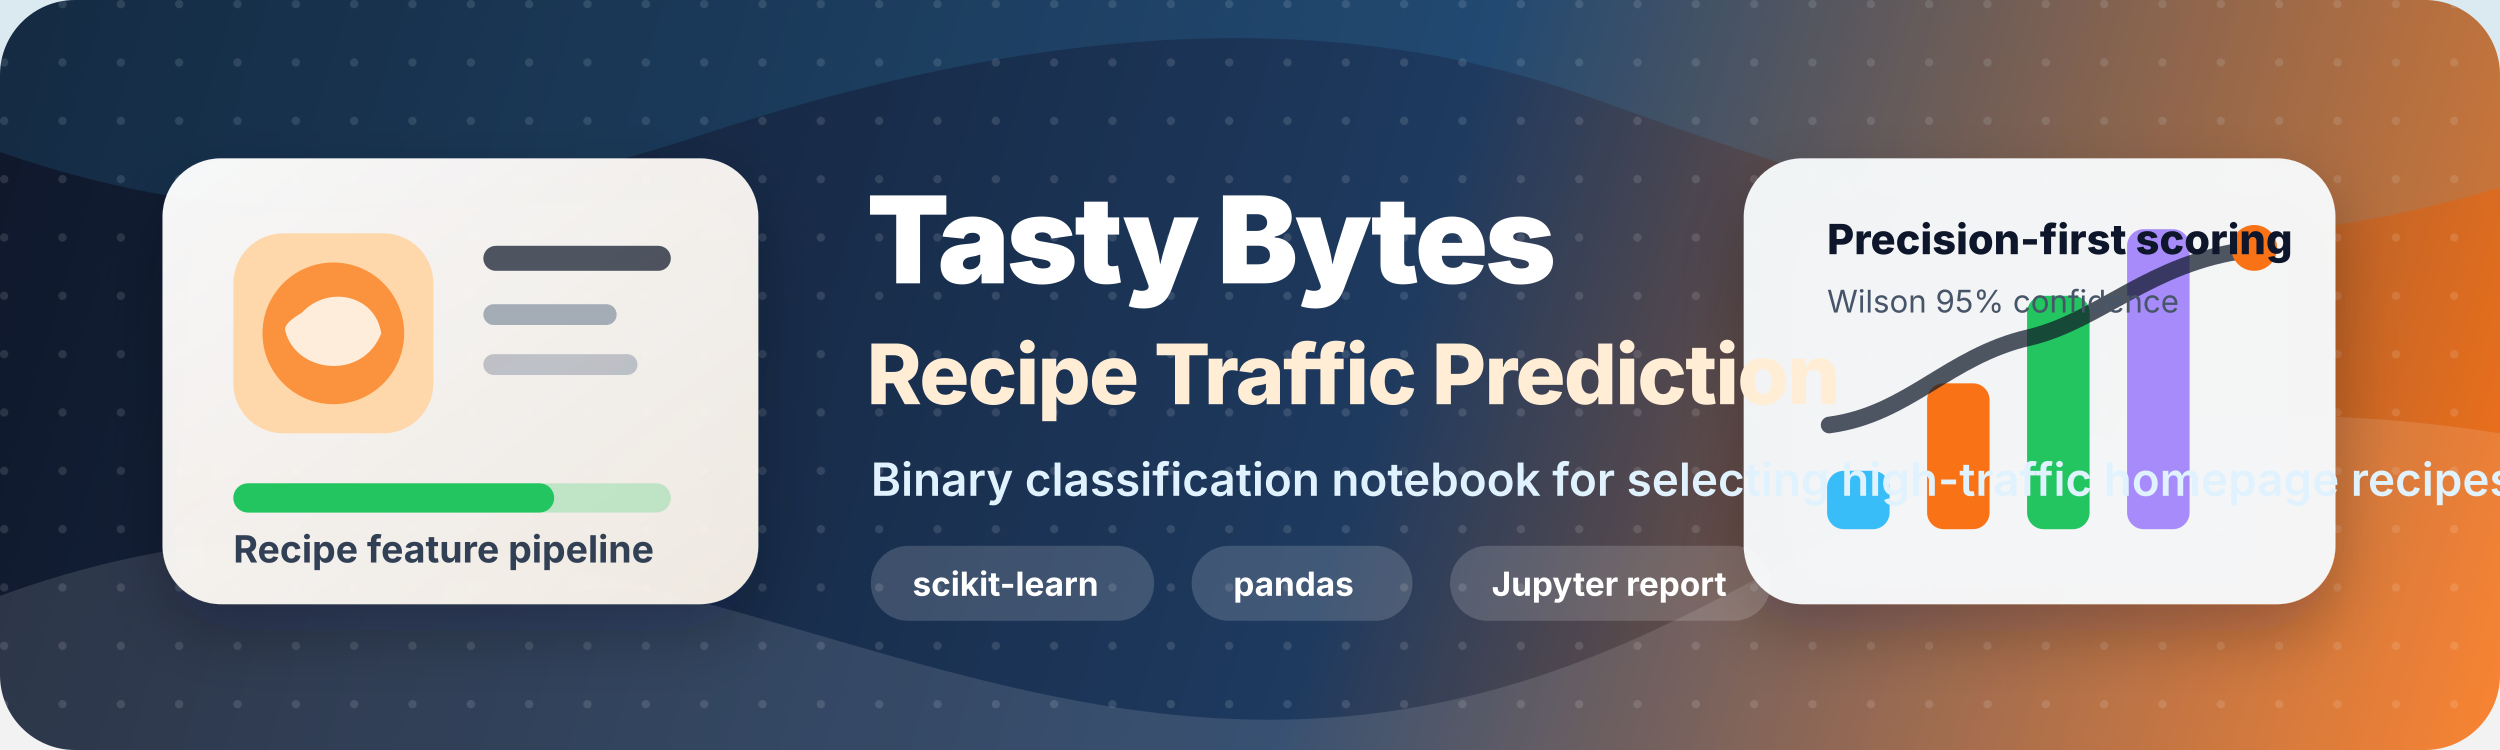
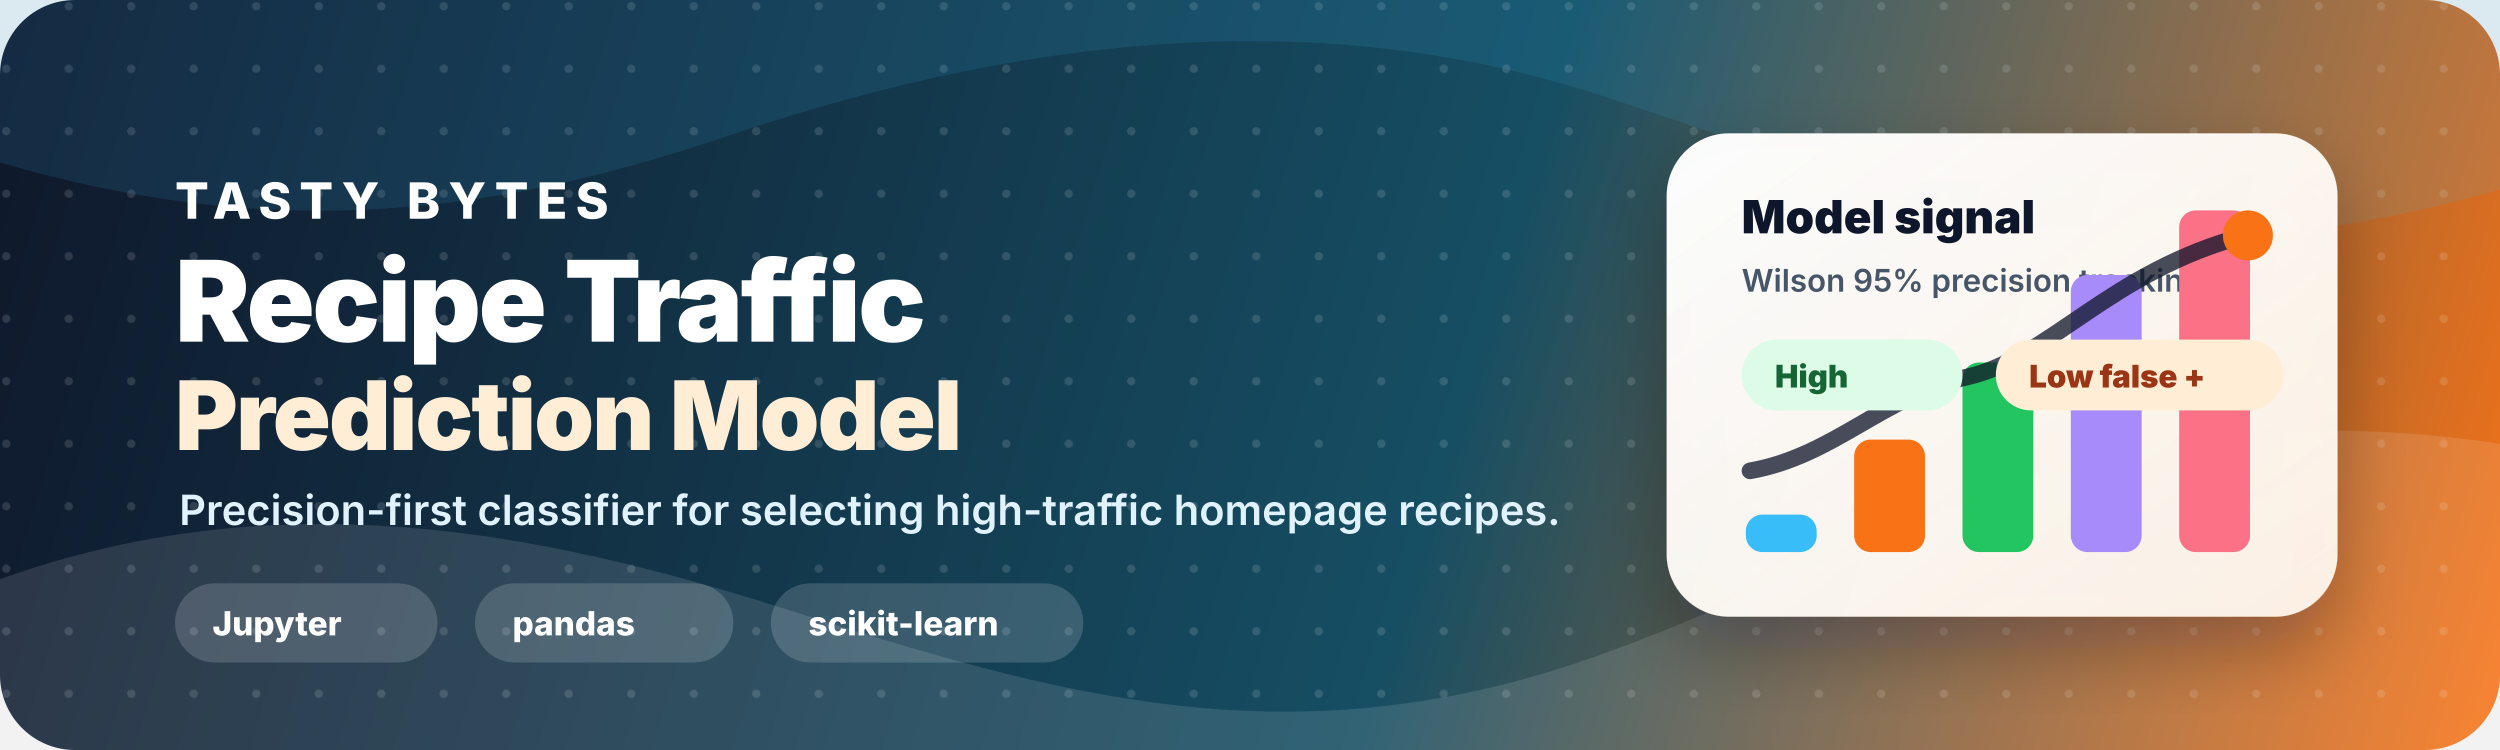
<svg xmlns="http://www.w3.org/2000/svg" width="1200" height="360" viewBox="0 0 1200 360" fill="none" role="img" aria-labelledby="title desc">
  <defs>
    <linearGradient id="bg" x1="0" y1="0" x2="1200" y2="360" gradientUnits="userSpaceOnUse">
      <stop offset="0" stop-color="#0F172A" />
-       <stop offset="0.55" stop-color="#1E3A5F" />
+       <stop offset="0.58" stop-color="#164E63" />
      <stop offset="1" stop-color="#F97316" />
    </linearGradient>
    <linearGradient id="card" x1="0" y1="0" x2="1" y2="1">
-       <stop offset="0" stop-color="#FFFFFF" stop-opacity="0.96" />
-       <stop offset="1" stop-color="#FFF7ED" stop-opacity="0.92" />
+       <stop offset="0" stop-color="#FFFFFF" stop-opacity="0.98" />
+       <stop offset="1" stop-color="#FFF7ED" stop-opacity="0.94" />
    </linearGradient>
    <filter id="shadow" x="-20%" y="-20%" width="140%" height="140%">
-       <feDropShadow dx="0" dy="14" stdDeviation="16" flood-color="#020617" flood-opacity="0.28" />
+       <feDropShadow dx="0" dy="16" stdDeviation="18" flood-color="#020617" flood-opacity="0.30" />
    </filter>
-     <pattern id="dots" width="28" height="28" patternUnits="userSpaceOnUse">
-       <circle cx="2" cy="2" r="2" fill="#FFFFFF" opacity="0.12" />
+     <pattern id="dots" width="30" height="30" patternUnits="userSpaceOnUse">
+       <circle cx="3" cy="3" r="2" fill="#FFFFFF" opacity="0.13" />
    </pattern>
  </defs>
  <rect width="1200" height="360" rx="36" fill="url(#bg)" />
  <rect width="1200" height="360" rx="36" fill="url(#dots)" />
-   <path d="M0 286C137 236 245 263 362 296C482 330 601 373 746 322C890 272 955 170 1200 208V360H0V286Z" fill="#FFFFFF" opacity="0.12" />
-   <path d="M0 73C113 112 208 107 336 65C490 14 634 0 764 47C928 106 1035 139 1200 90V0H0V73Z" fill="#38BDF8" opacity="0.12" />
-   <g filter="url(#shadow)">
-     <rect x="78" y="76" width="286" height="214" rx="28" fill="url(#card)" />
-     <rect x="112" y="112" width="96" height="96" rx="24" fill="#FED7AA" />
-     <circle cx="160" cy="160" r="34" fill="#FB923C" />
-     <path d="M145 150C157 137 180 141 183 160C174 183 142 179 137 159C136 156 140 153 145 150Z" fill="#FFF7ED" opacity="0.9" />
-     <rect x="232" y="118" width="90" height="12" rx="6" fill="#0F172A" opacity="0.72" />
-     <rect x="232" y="146" width="64" height="10" rx="5" fill="#64748B" opacity="0.55" />
-     <rect x="232" y="170" width="74" height="10" rx="5" fill="#64748B" opacity="0.38" />
-     <rect x="112" y="232" width="210" height="14" rx="7" fill="#22C55E" opacity="0.24" />
-     <rect x="112" y="232" width="154" height="14" rx="7" fill="#22C55E" />
-     <text x="112" y="270" fill="#334155" font-family="Inter,Segoe UI,Arial,sans-serif" font-size="18" font-weight="700">Recipe feature pipeline</text>
+   <path d="M0 278C134 230 259 255 376 292C505 333 620 368 769 314C913 262 1004 184 1200 213V360H0V278Z" fill="#FFFFFF" opacity="0.12" />
+   <path d="M0 78C120 113 224 108 350 65C501 14 643 3 775 48C936 102 1032 139 1200 91V0H0V78Z" fill="#38BDF8" opacity="0.12" />
+   <g aria-label="Title block">
+     <text x="84" y="105" fill="#FFFFFF" font-family="Inter,Segoe UI,Arial,sans-serif" font-size="24" font-weight="800" letter-spacing="4">TASTY BYTES</text>
+     <text x="84" y="164" fill="#FFFFFF" font-family="Inter,Segoe UI,Arial,sans-serif" font-size="54" font-weight="900" letter-spacing="-1.2">Recipe Traffic</text>
+     <text x="84" y="216" fill="#FFEDD5" font-family="Inter,Segoe UI,Arial,sans-serif" font-size="46" font-weight="900" letter-spacing="-0.9">Prediction Model</text>
+     <text x="86" y="252" fill="#E0F2FE" font-family="Inter,Segoe UI,Arial,sans-serif" font-size="20" font-weight="600">Precision-first classifier for selecting high-traffic homepage recipes.</text>
+     <g transform="translate(84 280)">
+       <rect width="126" height="38" rx="19" fill="#FFFFFF" opacity="0.16" />
+       <text x="18" y="25" fill="#FFFFFF" font-family="Inter,Segoe UI,Arial,sans-serif" font-size="16" font-weight="800">Jupyter</text>
+       <rect x="144" width="124" height="38" rx="19" fill="#FFFFFF" opacity="0.16" />
+       <text x="162" y="25" fill="#FFFFFF" font-family="Inter,Segoe UI,Arial,sans-serif" font-size="16" font-weight="800">pandas</text>
+       <rect x="286" width="150" height="38" rx="19" fill="#FFFFFF" opacity="0.16" />
+       <text x="304" y="25" fill="#FFFFFF" font-family="Inter,Segoe UI,Arial,sans-serif" font-size="16" font-weight="800">scikit-learn</text>
+     </g>
  </g>
-   <g filter="url(#shadow)">
-     <rect x="837" y="76" width="284" height="214" rx="28" fill="#F8FAFC" opacity="0.96" />
-     <rect x="877" y="226" width="30" height="28" rx="8" fill="#38BDF8" />
-     <rect x="925" y="184" width="30" height="70" rx="8" fill="#F97316" />
-     <rect x="973" y="142" width="30" height="112" rx="8" fill="#22C55E" />
-     <rect x="1021" y="110" width="30" height="144" rx="8" fill="#A78BFA" />
-     <path d="M878 204C916 199 935 171 974 162C1008 154 1032 126 1079 120" stroke="#0F172A" stroke-width="8" stroke-linecap="round" opacity="0.72" />
-     <circle cx="1082" cy="119" r="11" fill="#F97316" />
-     <text x="877" y="122" fill="#0F172A" font-family="Inter,Segoe UI,Arial,sans-serif" font-size="20" font-weight="800">Precision-first scoring</text>
-     <text x="877" y="150" fill="#475569" font-family="Inter,Segoe UI,Arial,sans-serif" font-size="15">Wilson 95% confidence</text>
-   </g>
-   <g>
-     <text x="416" y="136" fill="#FFFFFF" font-family="Inter,Segoe UI,Arial,sans-serif" font-size="58" font-weight="900" letter-spacing="-1.5">Tasty Bytes</text>
-     <text x="416" y="194" fill="#FFEDD5" font-family="Inter,Segoe UI,Arial,sans-serif" font-size="40" font-weight="800" letter-spacing="-0.8">Recipe Traffic Prediction</text>
-     <text x="418" y="238" fill="#E0F2FE" font-family="Inter,Segoe UI,Arial,sans-serif" font-size="22" font-weight="600">Binary classification notebook for selecting high-traffic homepage recipes</text>
-     <g transform="translate(418 262)">
-       <rect width="136" height="36" rx="18" fill="#FFFFFF" opacity="0.16" />
-       <text x="20" y="24" fill="#FFFFFF" font-family="Inter,Segoe UI,Arial,sans-serif" font-size="16" font-weight="700">scikit-learn</text>
-       <rect x="154" width="106" height="36" rx="18" fill="#FFFFFF" opacity="0.16" />
-       <text x="174" y="24" fill="#FFFFFF" font-family="Inter,Segoe UI,Arial,sans-serif" font-size="16" font-weight="700">pandas</text>
-       <rect x="278" width="154" height="36" rx="18" fill="#FFFFFF" opacity="0.16" />
-       <text x="298" y="24" fill="#FFFFFF" font-family="Inter,Segoe UI,Arial,sans-serif" font-size="16" font-weight="700">Jupyter report</text>
+   <g filter="url(#shadow)" aria-label="Analytics card">
+     <rect x="800" y="64" width="322" height="232" rx="30" fill="url(#card)" />
+     <text x="836" y="112" fill="#0F172A" font-family="Inter,Segoe UI,Arial,sans-serif" font-size="22" font-weight="900">Model signal</text>
+     <text x="836" y="140" fill="#475569" font-family="Inter,Segoe UI,Arial,sans-serif" font-size="15" font-weight="600">Wilson 95% precision tracking</text>
+     <rect x="838" y="247" width="34" height="18" rx="8" fill="#38BDF8" />
+     <rect x="890" y="211" width="34" height="54" rx="8" fill="#F97316" />
+     <rect x="942" y="174" width="34" height="91" rx="8" fill="#22C55E" />
+     <rect x="994" y="132" width="34" height="133" rx="8" fill="#A78BFA" />
+     <rect x="1046" y="101" width="34" height="164" rx="8" fill="#FB7185" />
+     <path d="M840 226C880 219 904 190 944 181C984 172 1013 130 1078 113" stroke="#0F172A" stroke-width="8" stroke-linecap="round" opacity="0.76" />
+     <circle cx="1079" cy="113" r="12" fill="#F97316" />
+     <g transform="translate(836 163)">
+       <rect width="106" height="34" rx="17" fill="#DCFCE7" />
+       <text x="16" y="23" fill="#166534" font-family="Inter,Segoe UI,Arial,sans-serif" font-size="15" font-weight="900">High</text>
+       <rect x="122" width="138" height="34" rx="17" fill="#FFEDD5" />
+       <text x="138" y="23" fill="#9A3412" font-family="Inter,Segoe UI,Arial,sans-serif" font-size="15" font-weight="900">Low false +</text>
    </g>
  </g>
</svg>
